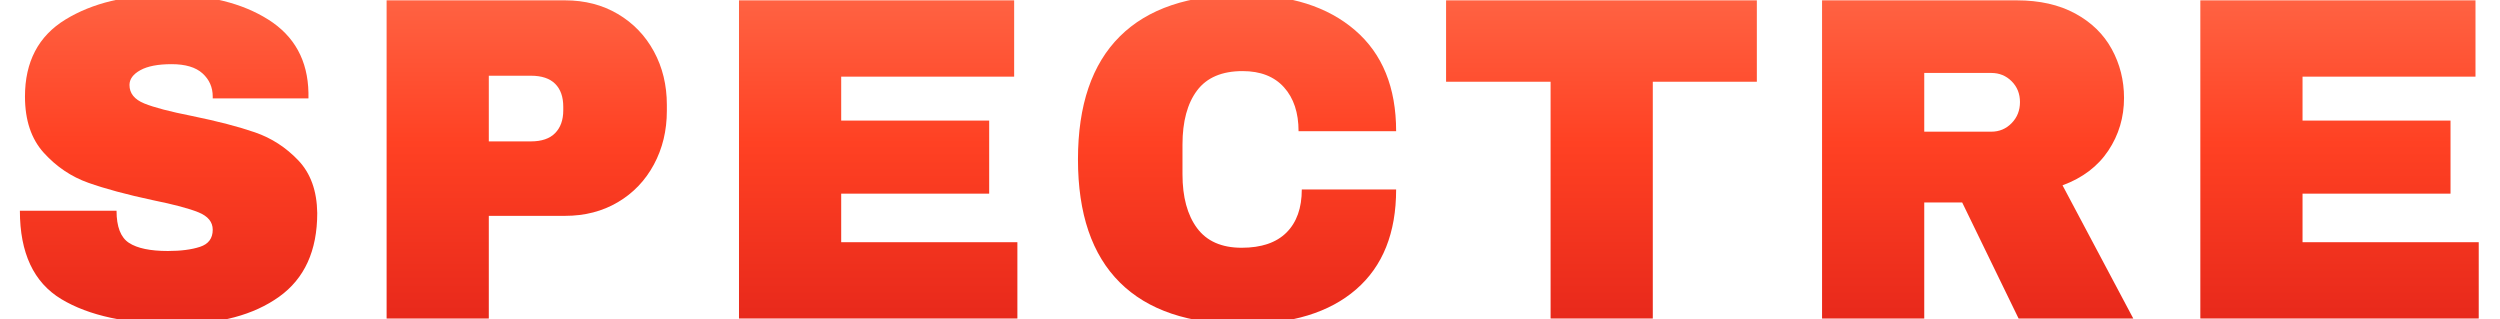
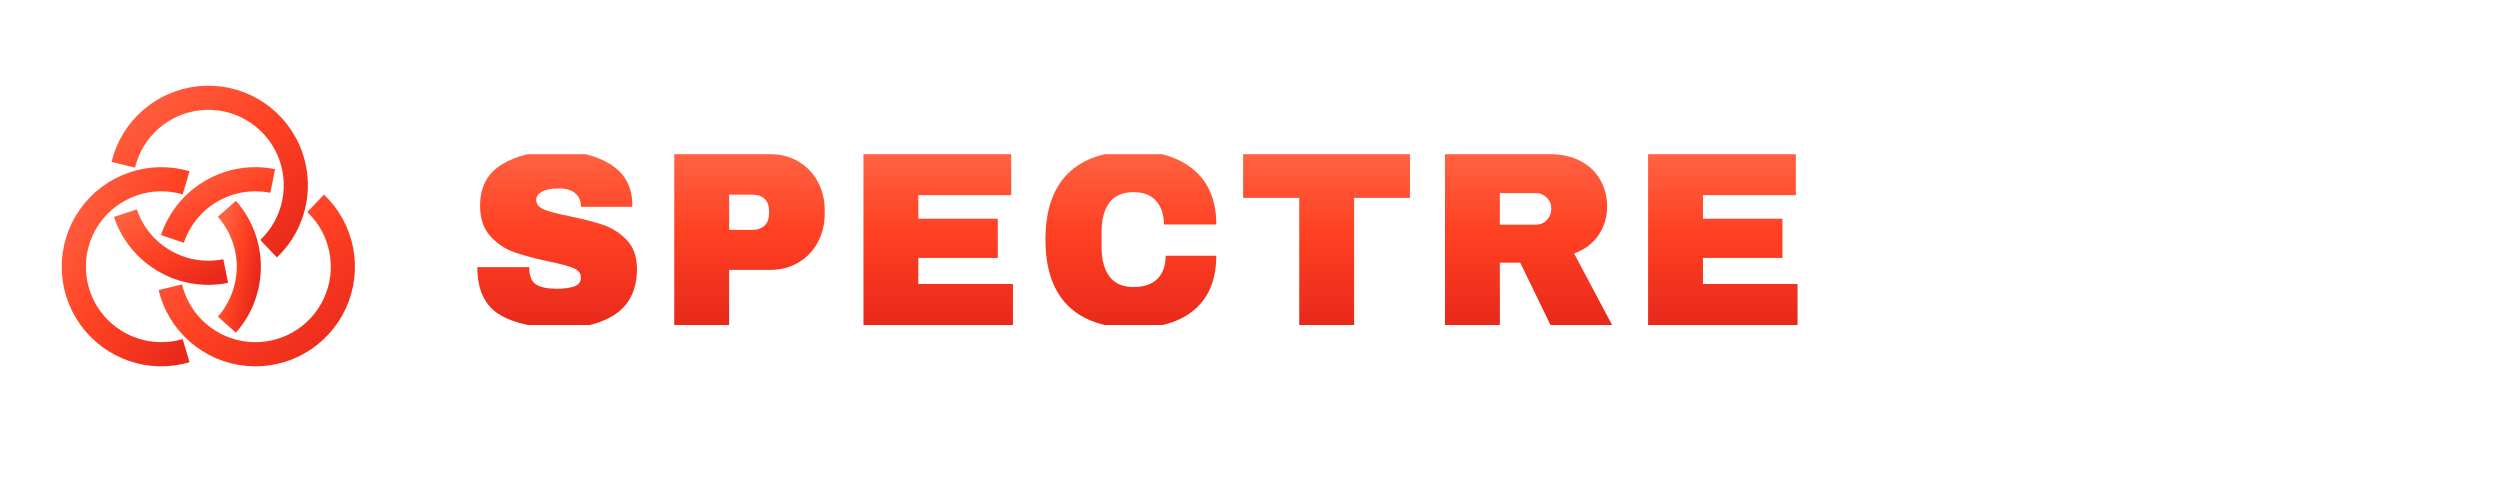
- <svg xmlns="http://www.w3.org/2000/svg" width="541" height="69" viewBox="0 -68.8 540.6 68.8" fill="none" role="img" aria-label="SPECTRE">
+ <svg xmlns="http://www.w3.org/2000/svg" width="1200" height="230" viewBox="0 0 1200 230" fill="none" role="img" aria-label="SPECTRE">
  <defs>
-     <linearGradient id="wg" x1="0" y1="0" x2="0" y2="1">
+     <linearGradient id="lkK" x1="0" y1="0" x2="1" y2="1">
+       <stop offset="0" stop-color="#FF6242" />
+       <stop offset="0.5" stop-color="#FF4123" />
+       <stop offset="1" stop-color="#E8291B" />
+     </linearGradient>
+     <linearGradient id="lkW" x1="0" y1="0" x2="0" y2="1">
      <stop offset="0" stop-color="#FF6242" />
      <stop offset="0.45" stop-color="#FF4123" />
      <stop offset="1" stop-color="#E8291B" />
    </linearGradient>
  </defs>
-   <g fill="url(#wg)">
-     <path d="M66.7 -48.8V-47.6H46.0V-48.0Q46.0 -51.0 43.8 -53.0Q41.6 -55.0 37.1 -55.0Q32.7 -55.0 30.35 -53.7Q28.0 -52.4 28.0 -50.5Q28.0 -47.8 31.2 -46.5Q34.4 -45.2 41.5 -43.8Q49.8 -42.1 55.15 -40.25Q60.5 -38.4 64.5 -34.2Q68.5 -30.0 68.6 -22.8Q68.6 -10.6 60.35 -4.7Q52.1 1.2 38.3 1.2Q22.2 1.2 13.25 -4.2Q4.3 -9.6 4.3 -23.3H25.2Q25.2 -18.1 27.9 -16.35Q30.6 -14.6 36.3 -14.6Q40.5 -14.6 43.25 -15.5Q46.0 -16.4 46.0 -19.2Q46.0 -21.7 42.95 -22.95Q39.9 -24.2 33.0 -25.6Q24.6 -27.4 19.1 -29.35Q13.6 -31.3 9.5 -35.8Q5.4 -40.3 5.4 -48.0Q5.4 -59.3 14.15 -64.65Q22.9 -70.0 36.3 -70.0Q49.5 -70.0 58.0 -64.65Q66.5 -59.3 66.7 -48.8Z" />
-     <path d="M144.2 -46.2V-44.9Q144.2 -38.5 141.4 -33.3Q138.6 -28.1 133.6 -25.15Q128.6 -22.2 122.2 -22.2H105.7V0.0H83.6V-68.8H122.2Q128.6 -68.8 133.6 -65.85Q138.6 -62.9 141.4 -57.75Q144.2 -52.6 144.2 -46.2ZM105.7 -38.3H114.8Q118.3 -38.3 120.05 -40.1Q121.8 -41.9 121.8 -45.0V-45.8Q121.8 -49.0 120.05 -50.75Q118.3 -52.5 114.8 -52.5H105.7Z" />
-     <path d="M159.8 -68.8H219.3V-52.3H181.9V-42.8H213.9V-27.0H181.9V-16.5H220.0V0.0H159.8Z" />
-     <path d="M301.9 -40.5H280.8Q280.8 -46.5 277.65 -50.0Q274.5 -53.5 268.7 -53.5Q262.0 -53.5 258.85 -49.3Q255.7 -45.1 255.7 -37.6V-31.2Q255.7 -23.8 258.85 -19.55Q262.0 -15.3 268.5 -15.3Q274.9 -15.3 278.2 -18.6Q281.5 -21.9 281.5 -27.9H301.9Q301.9 -13.8 293.25 -6.3Q284.6 1.2 268.8 1.2Q251.2 1.2 242.15 -7.8Q233.1 -16.8 233.1 -34.4Q233.1 -52.0 242.15 -61.0Q251.2 -70.0 268.8 -70.0Q284.1 -70.0 293.0 -62.35Q301.9 -54.7 301.9 -40.5Z" />
-     <path d="M357.4 -51.2V0.0H335.3V-51.2H312.7V-68.8H379.9V-51.2Z" />
-     <path d="M446.0 -28.8 461.3 0.0H436.5L424.3 -25.1H416.1V0.0H394.0V-68.8H436.1Q443.5 -68.8 448.75 -65.95Q454.0 -63.1 456.65 -58.25Q459.3 -53.4 459.3 -47.7Q459.3 -41.4 455.9 -36.3Q452.5 -31.2 446.0 -28.8ZM430.6 -53.1H416.1V-40.4H430.6Q433.2 -40.4 435.0 -42.25Q436.8 -44.1 436.8 -46.8Q436.8 -49.5 435.0 -51.3Q433.2 -53.1 430.6 -53.1Z" />
-     <path d="M475.8 -68.8H535.3V-52.3H497.9V-42.8H529.9V-27.0H497.9V-16.5H536.0V0.0H475.8Z" />
-   </g>
+   <svg x="16" y="31" width="168" height="168" viewBox="-116 -116 232 232" preserveAspectRatio="xMidYMid meet">
+     <g fill="none" stroke="url(#lkK)" stroke-width="16" stroke-linecap="butt">
+       <path d="M 11.51 20.85 A 58 58 0 0 1 -54.98 -17.54" />
+       <path d="M -56.39 -49.57 A 58 58 0 1 1 39.94 6.05" />
+       <path d="M -23.81 -0.46 A 58 58 0 0 1 42.68 -38.85" />
+       <path d="M 71.12 -24.05 A 58 58 0 1 1 -25.21 31.57" />
+       <path d="M -14.73 73.62 A 58 58 0 1 1 -14.73 -37.62" />
+       <path d="M 12.3 -20.39 A 58 58 0 0 1 12.3 56.39" />
+     </g>
+   </svg>
+   <svg x="224" y="74" width="940" height="82" viewBox="0 -68.8 540.6 68.8" preserveAspectRatio="xMinYMid meet">
+     <g fill="url(#lkW)">
+       <path d="M66.7 -48.8V-47.6H46.0V-48.0Q46.0 -51.0 43.8 -53.0Q41.6 -55.0 37.1 -55.0Q32.7 -55.0 30.35 -53.7Q28.0 -52.4 28.0 -50.5Q28.0 -47.8 31.2 -46.5Q34.4 -45.2 41.5 -43.8Q49.8 -42.1 55.15 -40.25Q60.5 -38.4 64.5 -34.2Q68.5 -30.0 68.6 -22.8Q68.6 -10.6 60.35 -4.7Q52.1 1.2 38.3 1.2Q22.2 1.2 13.25 -4.2Q4.3 -9.6 4.3 -23.3H25.2Q25.2 -18.1 27.9 -16.35Q30.6 -14.6 36.3 -14.6Q40.5 -14.6 43.25 -15.5Q46.0 -16.4 46.0 -19.2Q46.0 -21.7 42.95 -22.95Q39.9 -24.2 33.0 -25.6Q24.6 -27.4 19.1 -29.35Q13.6 -31.3 9.5 -35.8Q5.4 -40.3 5.4 -48.0Q5.4 -59.3 14.15 -64.65Q22.9 -70.0 36.3 -70.0Q49.5 -70.0 58.0 -64.65Q66.5 -59.3 66.7 -48.8Z" />
+       <path d="M144.2 -46.2V-44.9Q144.2 -38.5 141.4 -33.3Q138.6 -28.1 133.6 -25.15Q128.6 -22.2 122.2 -22.2H105.7V0.0H83.6V-68.8H122.2Q128.6 -68.8 133.6 -65.85Q138.6 -62.9 141.4 -57.75Q144.2 -52.6 144.2 -46.2ZM105.7 -38.3H114.8Q118.3 -38.3 120.05 -40.1Q121.8 -41.9 121.8 -45.0V-45.8Q121.8 -49.0 120.05 -50.75Q118.3 -52.5 114.8 -52.5H105.7Z" />
+       <path d="M159.8 -68.8H219.3V-52.3H181.9V-42.8H213.9V-27.0H181.9V-16.5H220.0V0.0H159.8Z" />
+       <path d="M301.9 -40.5H280.8Q280.8 -46.5 277.65 -50.0Q274.5 -53.5 268.7 -53.5Q262.0 -53.5 258.85 -49.3Q255.7 -45.1 255.7 -37.6V-31.2Q255.7 -23.8 258.85 -19.55Q262.0 -15.3 268.5 -15.3Q274.9 -15.3 278.2 -18.6Q281.5 -21.9 281.5 -27.9H301.9Q301.9 -13.8 293.25 -6.3Q284.6 1.2 268.8 1.2Q251.2 1.2 242.15 -7.8Q233.1 -16.8 233.1 -34.4Q233.1 -52.0 242.15 -61.0Q251.2 -70.0 268.8 -70.0Q284.1 -70.0 293.0 -62.35Q301.9 -54.7 301.9 -40.5Z" />
+       <path d="M357.4 -51.2V0.0H335.3V-51.2H312.7V-68.8H379.9V-51.2Z" />
+       <path d="M446.0 -28.8 461.3 0.0H436.5L424.3 -25.1H416.1V0.0H394.0V-68.8H436.1Q443.5 -68.8 448.75 -65.95Q454.0 -63.1 456.65 -58.25Q459.3 -53.4 459.3 -47.7Q459.3 -41.4 455.9 -36.3Q452.5 -31.2 446.0 -28.8ZM430.6 -53.1H416.1V-40.4H430.6Q433.2 -40.4 435.0 -42.25Q436.8 -44.1 436.8 -46.8Q436.8 -49.5 435.0 -51.3Q433.2 -53.1 430.6 -53.1Z" />
+       <path d="M475.8 -68.8H535.3V-52.3H497.9V-42.8H529.9V-27.0H497.9V-16.5H536.0V0.0H475.8Z" />
+     </g>
+   </svg>
</svg>
